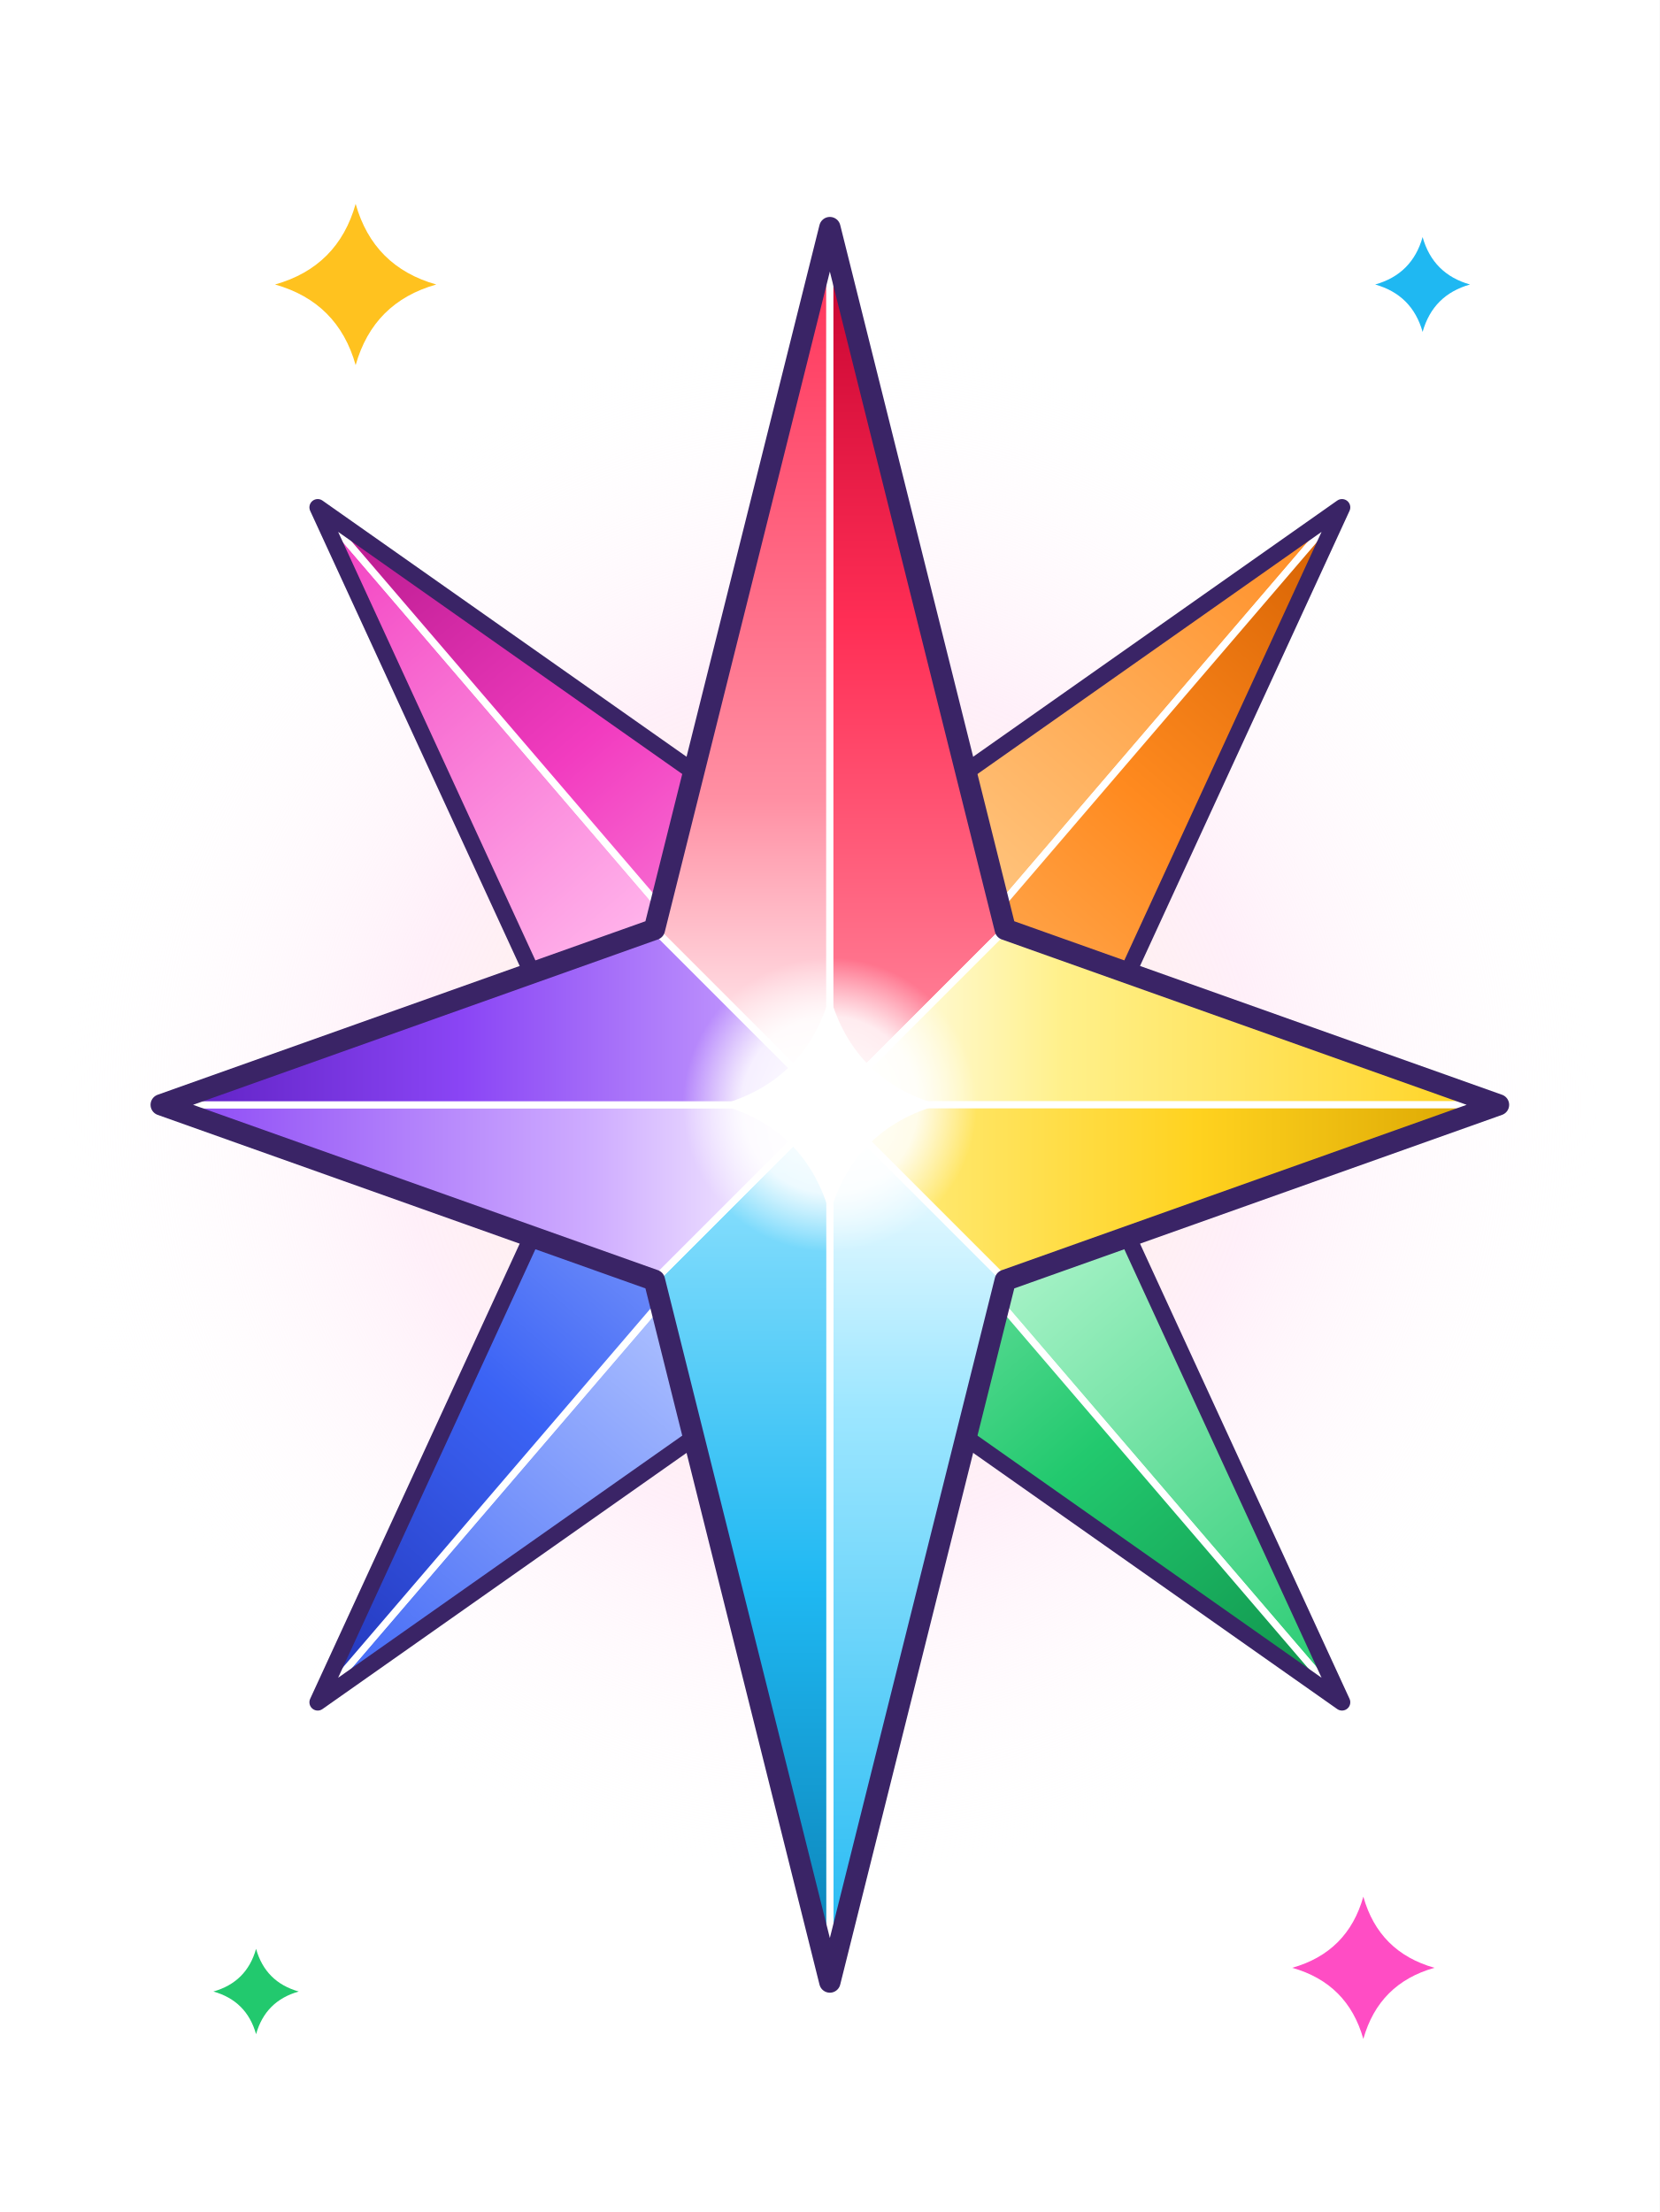
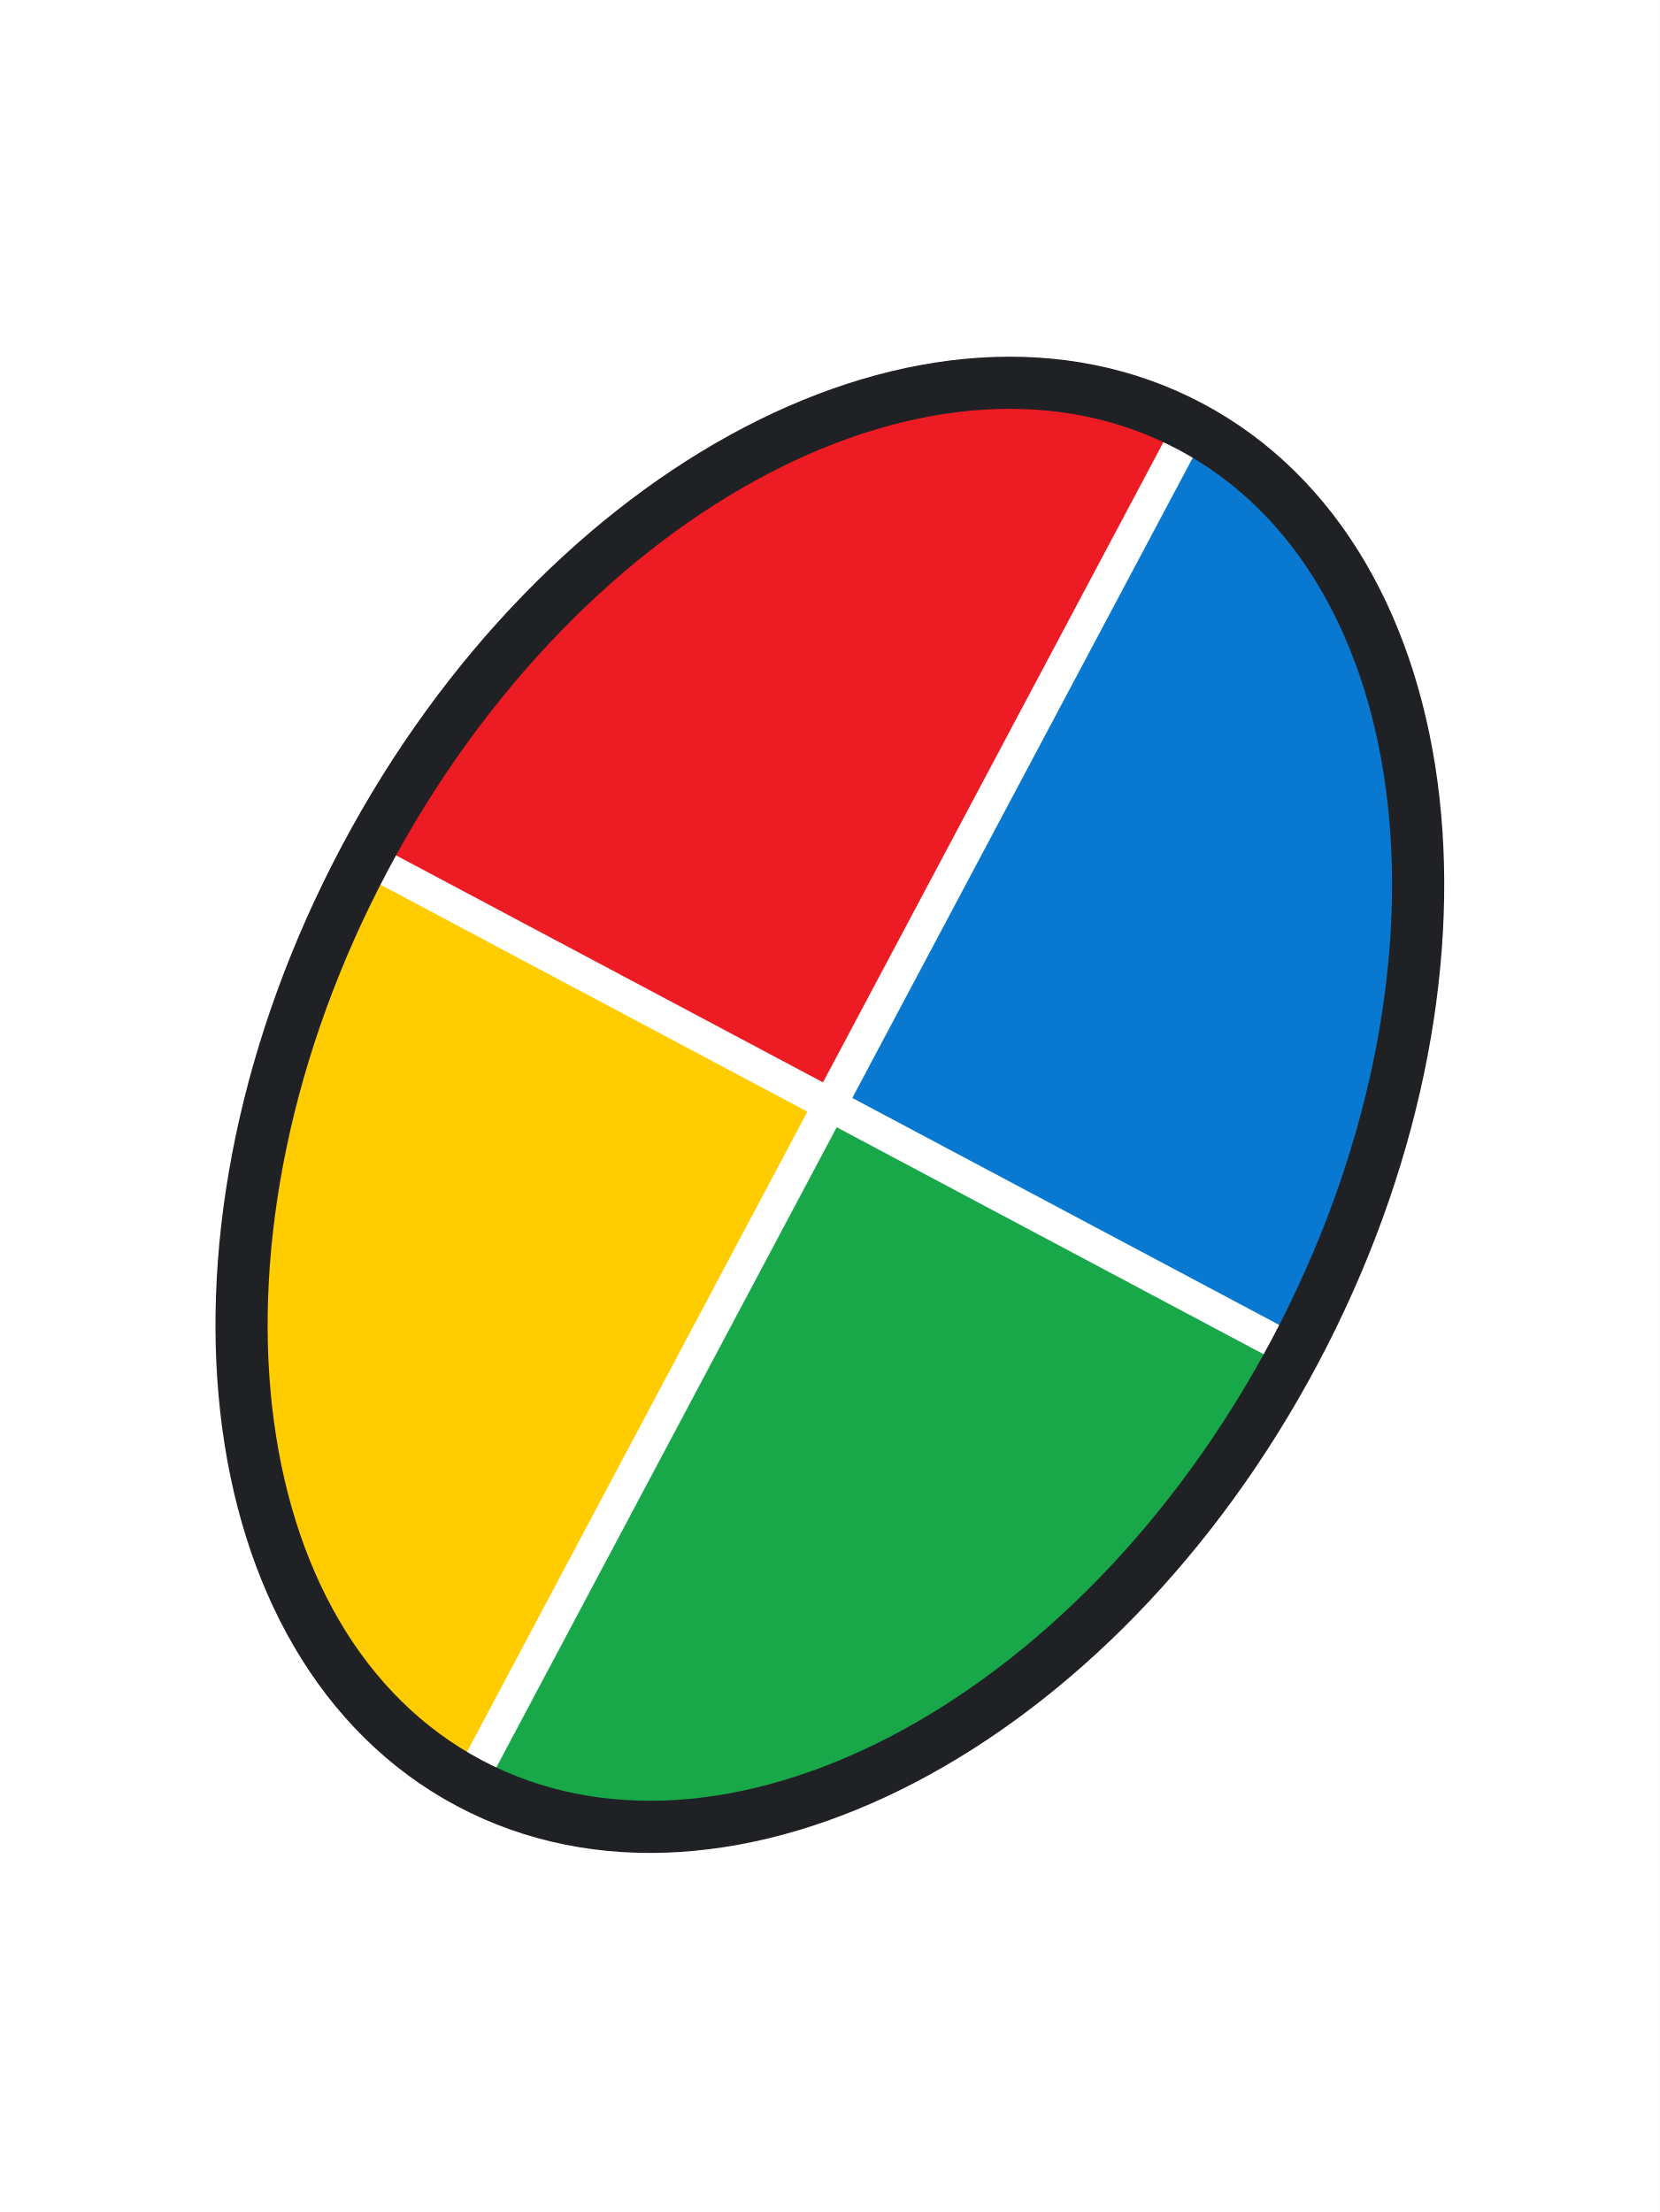
<svg xmlns="http://www.w3.org/2000/svg" width="700" height="933" viewBox="0 0 700 933">
-   <defs>
-     <radialGradient id="halo" cx="350" cy="466" r="330" gradientUnits="userSpaceOnUse">
-       <stop offset="0" stop-color="#fff6c8" stop-opacity="0.95" />
-       <stop offset="0.55" stop-color="#ffe3f4" stop-opacity="0.55" />
-       <stop offset="1" stop-color="#ffffff" stop-opacity="0" />
-     </radialGradient>
-     <radialGradient id="core" cx="350" cy="466" r="62" gradientUnits="userSpaceOnUse">
-       <stop offset="0" stop-color="#ffffff" />
-       <stop offset="0.6" stop-color="#ffffff" stop-opacity="0.85" />
-       <stop offset="1" stop-color="#ffffff" stop-opacity="0" />
-     </radialGradient>
-     <linearGradient id="g1l" gradientUnits="userSpaceOnUse" x1="350" y1="466" x2="566" y2="214">
-       <stop offset="0" stop-color="#ffffff" />
-       <stop offset="0.35" stop-color="#ffc27a" />
-       <stop offset="1" stop-color="#ff8a1f" />
-     </linearGradient>
-     <linearGradient id="g1d" gradientUnits="userSpaceOnUse" x1="350" y1="466" x2="566" y2="214">
-       <stop offset="0" stop-color="#ffc27a" />
-       <stop offset="0.55" stop-color="#ff8a1f" />
-       <stop offset="1" stop-color="#d35f00" />
-     </linearGradient>
-     <linearGradient id="g3l" gradientUnits="userSpaceOnUse" x1="350" y1="466" x2="566" y2="718">
-       <stop offset="0" stop-color="#ffffff" />
-       <stop offset="0.35" stop-color="#9ff0c2" />
-       <stop offset="1" stop-color="#22c96e" />
-     </linearGradient>
-     <linearGradient id="g3d" gradientUnits="userSpaceOnUse" x1="350" y1="466" x2="566" y2="718">
-       <stop offset="0" stop-color="#9ff0c2" />
-       <stop offset="0.55" stop-color="#22c96e" />
-       <stop offset="1" stop-color="#0f8f4a" />
-     </linearGradient>
-     <linearGradient id="g5l" gradientUnits="userSpaceOnUse" x1="350" y1="466" x2="134" y2="718">
-       <stop offset="0" stop-color="#ffffff" />
-       <stop offset="0.35" stop-color="#a9bdff" />
-       <stop offset="1" stop-color="#3b63f5" />
-     </linearGradient>
-     <linearGradient id="g5d" gradientUnits="userSpaceOnUse" x1="350" y1="466" x2="134" y2="718">
-       <stop offset="0" stop-color="#a9bdff" />
-       <stop offset="0.55" stop-color="#3b63f5" />
-       <stop offset="1" stop-color="#2234b8" />
-     </linearGradient>
-     <linearGradient id="g7l" gradientUnits="userSpaceOnUse" x1="350" y1="466" x2="134" y2="214">
-       <stop offset="0" stop-color="#ffffff" />
-       <stop offset="0.35" stop-color="#ffaee9" />
-       <stop offset="1" stop-color="#f23cc0" />
-     </linearGradient>
-     <linearGradient id="g7d" gradientUnits="userSpaceOnUse" x1="350" y1="466" x2="134" y2="214">
-       <stop offset="0" stop-color="#ffaee9" />
-       <stop offset="0.55" stop-color="#f23cc0" />
-       <stop offset="1" stop-color="#b3178a" />
-     </linearGradient>
-     <linearGradient id="m0l" gradientUnits="userSpaceOnUse" x1="350" y1="466" x2="350" y2="96">
-       <stop offset="0" stop-color="#ffffff" />
-       <stop offset="0.35" stop-color="#ff8fa3" />
-       <stop offset="1" stop-color="#ff2e55" />
-     </linearGradient>
-     <linearGradient id="m0d" gradientUnits="userSpaceOnUse" x1="350" y1="466" x2="350" y2="96">
-       <stop offset="0" stop-color="#ff8fa3" />
-       <stop offset="0.55" stop-color="#ff2e55" />
-       <stop offset="1" stop-color="#c2002e" />
-     </linearGradient>
-     <linearGradient id="m2l" gradientUnits="userSpaceOnUse" x1="350" y1="466" x2="632" y2="466">
-       <stop offset="0" stop-color="#ffffff" />
-       <stop offset="0.35" stop-color="#fff08a" />
-       <stop offset="1" stop-color="#ffd21f" />
-     </linearGradient>
-     <linearGradient id="m2d" gradientUnits="userSpaceOnUse" x1="350" y1="466" x2="632" y2="466">
-       <stop offset="0" stop-color="#fff08a" />
-       <stop offset="0.55" stop-color="#ffd21f" />
-       <stop offset="1" stop-color="#d9a400" />
-     </linearGradient>
-     <linearGradient id="m4l" gradientUnits="userSpaceOnUse" x1="350" y1="466" x2="350" y2="836">
-       <stop offset="0" stop-color="#ffffff" />
-       <stop offset="0.35" stop-color="#9ce6ff" />
-       <stop offset="1" stop-color="#1fb8f2" />
-     </linearGradient>
-     <linearGradient id="m4d" gradientUnits="userSpaceOnUse" x1="350" y1="466" x2="350" y2="836">
-       <stop offset="0" stop-color="#9ce6ff" />
-       <stop offset="0.55" stop-color="#1fb8f2" />
-       <stop offset="1" stop-color="#0a7fb3" />
-     </linearGradient>
-     <linearGradient id="m6l" gradientUnits="userSpaceOnUse" x1="350" y1="466" x2="68" y2="466">
-       <stop offset="0" stop-color="#ffffff" />
-       <stop offset="0.35" stop-color="#cfadff" />
-       <stop offset="1" stop-color="#8a45f5" />
-     </linearGradient>
-     <linearGradient id="m6d" gradientUnits="userSpaceOnUse" x1="350" y1="466" x2="68" y2="466">
-       <stop offset="0" stop-color="#cfadff" />
-       <stop offset="0.55" stop-color="#8a45f5" />
-       <stop offset="1" stop-color="#5d1fc0" />
-     </linearGradient>
-   </defs>
  <rect width="700" height="933" fill="#ffffff" />
-   <ellipse cx="350" cy="466" rx="330" ry="400" fill="url(#halo)" />
-   <g stroke="#ffffff" stroke-width="3" stroke-linejoin="round">
-     <polygon points="350,466 350,366 566,214" fill="url(#g1l)" />
-     <polygon points="350,466 566,214 450,466" fill="url(#g1d)" />
-     <polygon points="350,466 450,466 566,718" fill="url(#g3l)" />
-     <polygon points="350,466 566,718 350,566" fill="url(#g3d)" />
-     <polygon points="350,466 350,566 134,718" fill="url(#g5l)" />
-     <polygon points="350,466 134,718 250,466" fill="url(#g5d)" />
-     <polygon points="350,466 250,466 134,214" fill="url(#g7l)" />
-     <polygon points="350,466 134,214 350,366" fill="url(#g7d)" />
+   <g transform="translate(350 466) rotate(28)">
+     <path d="M0 0 L-222 0 A222 324 0 0 1 0 -324Z" fill="#ed1c24" />
+     <path d="M0 0 L0 -324 A222 324 0 0 1 222 0Z" fill="#0878d1" />
+     <path d="M0 0 L222 0 A222 324 0 0 1 0 324Z" fill="#18a849" />
+     <path d="M0 0 L0 324 A222 324 0 0 1 -222 0Z" fill="#ffcc00" />
+     <path d="M-222 0H222 M0 -324V324" fill="none" stroke="#ffffff" stroke-width="14" />
+     <ellipse rx="222" ry="324" fill="none" stroke="#202124" stroke-width="22" />
  </g>
-   <polygon points="350,366 566,214 450,466 566,718 350,566 134,718 250,466 134,214" fill="none" stroke="#3a2466" stroke-width="7" stroke-linejoin="round" />
-   <g stroke="#ffffff" stroke-width="3" stroke-linejoin="round">
-     <polygon points="350,466 276,392 350,96" fill="url(#m0l)" />
-     <polygon points="350,466 350,96 424,392" fill="url(#m0d)" />
-     <polygon points="350,466 424,392 632,466" fill="url(#m2l)" />
-     <polygon points="350,466 632,466 424,540" fill="url(#m2d)" />
-     <polygon points="350,466 424,540 350,836" fill="url(#m4l)" />
-     <polygon points="350,466 350,836 276,540" fill="url(#m4d)" />
-     <polygon points="350,466 276,540 68,466" fill="url(#m6l)" />
-     <polygon points="350,466 68,466 276,392" fill="url(#m6d)" />
-   </g>
-   <polygon points="276,392 350,96 424,392 632,466 424,540 350,836 276,540 68,466" fill="none" stroke="#3a2466" stroke-width="9" stroke-linejoin="round" />
-   <circle cx="350" cy="466" r="62" fill="url(#core)" />
-   <path d="M350 420 Q360.12 455.88 396 466 Q360.12 476.12 350 512 Q339.88 476.12 304 466 Q339.88 455.88 350 420Z" fill="#ffffff" />
-   <path d="M150 86 Q157.48 112.52 184 120 Q157.48 127.48 150 154 Q142.52 127.48 116 120 Q142.52 112.52 150 86Z" fill="#ffc21f" />
-   <path d="M575 800 Q581.6 823.4 605 830 Q581.6 836.6 575 860 Q568.4 836.6 545 830 Q568.4 823.4 575 800Z" fill="#ff4dc4" />
-   <path d="M600 100 Q604.4 115.6 620 120 Q604.4 124.4 600 140 Q595.6 124.4 580 120 Q595.6 115.6 600 100Z" fill="#1fb8f2" />
-   <path d="M108 822 Q111.96 836.04 126 840 Q111.96 843.96 108 858 Q104.04 843.96 90 840 Q104.04 836.04 108 822Z" fill="#22c96e" />
</svg>
